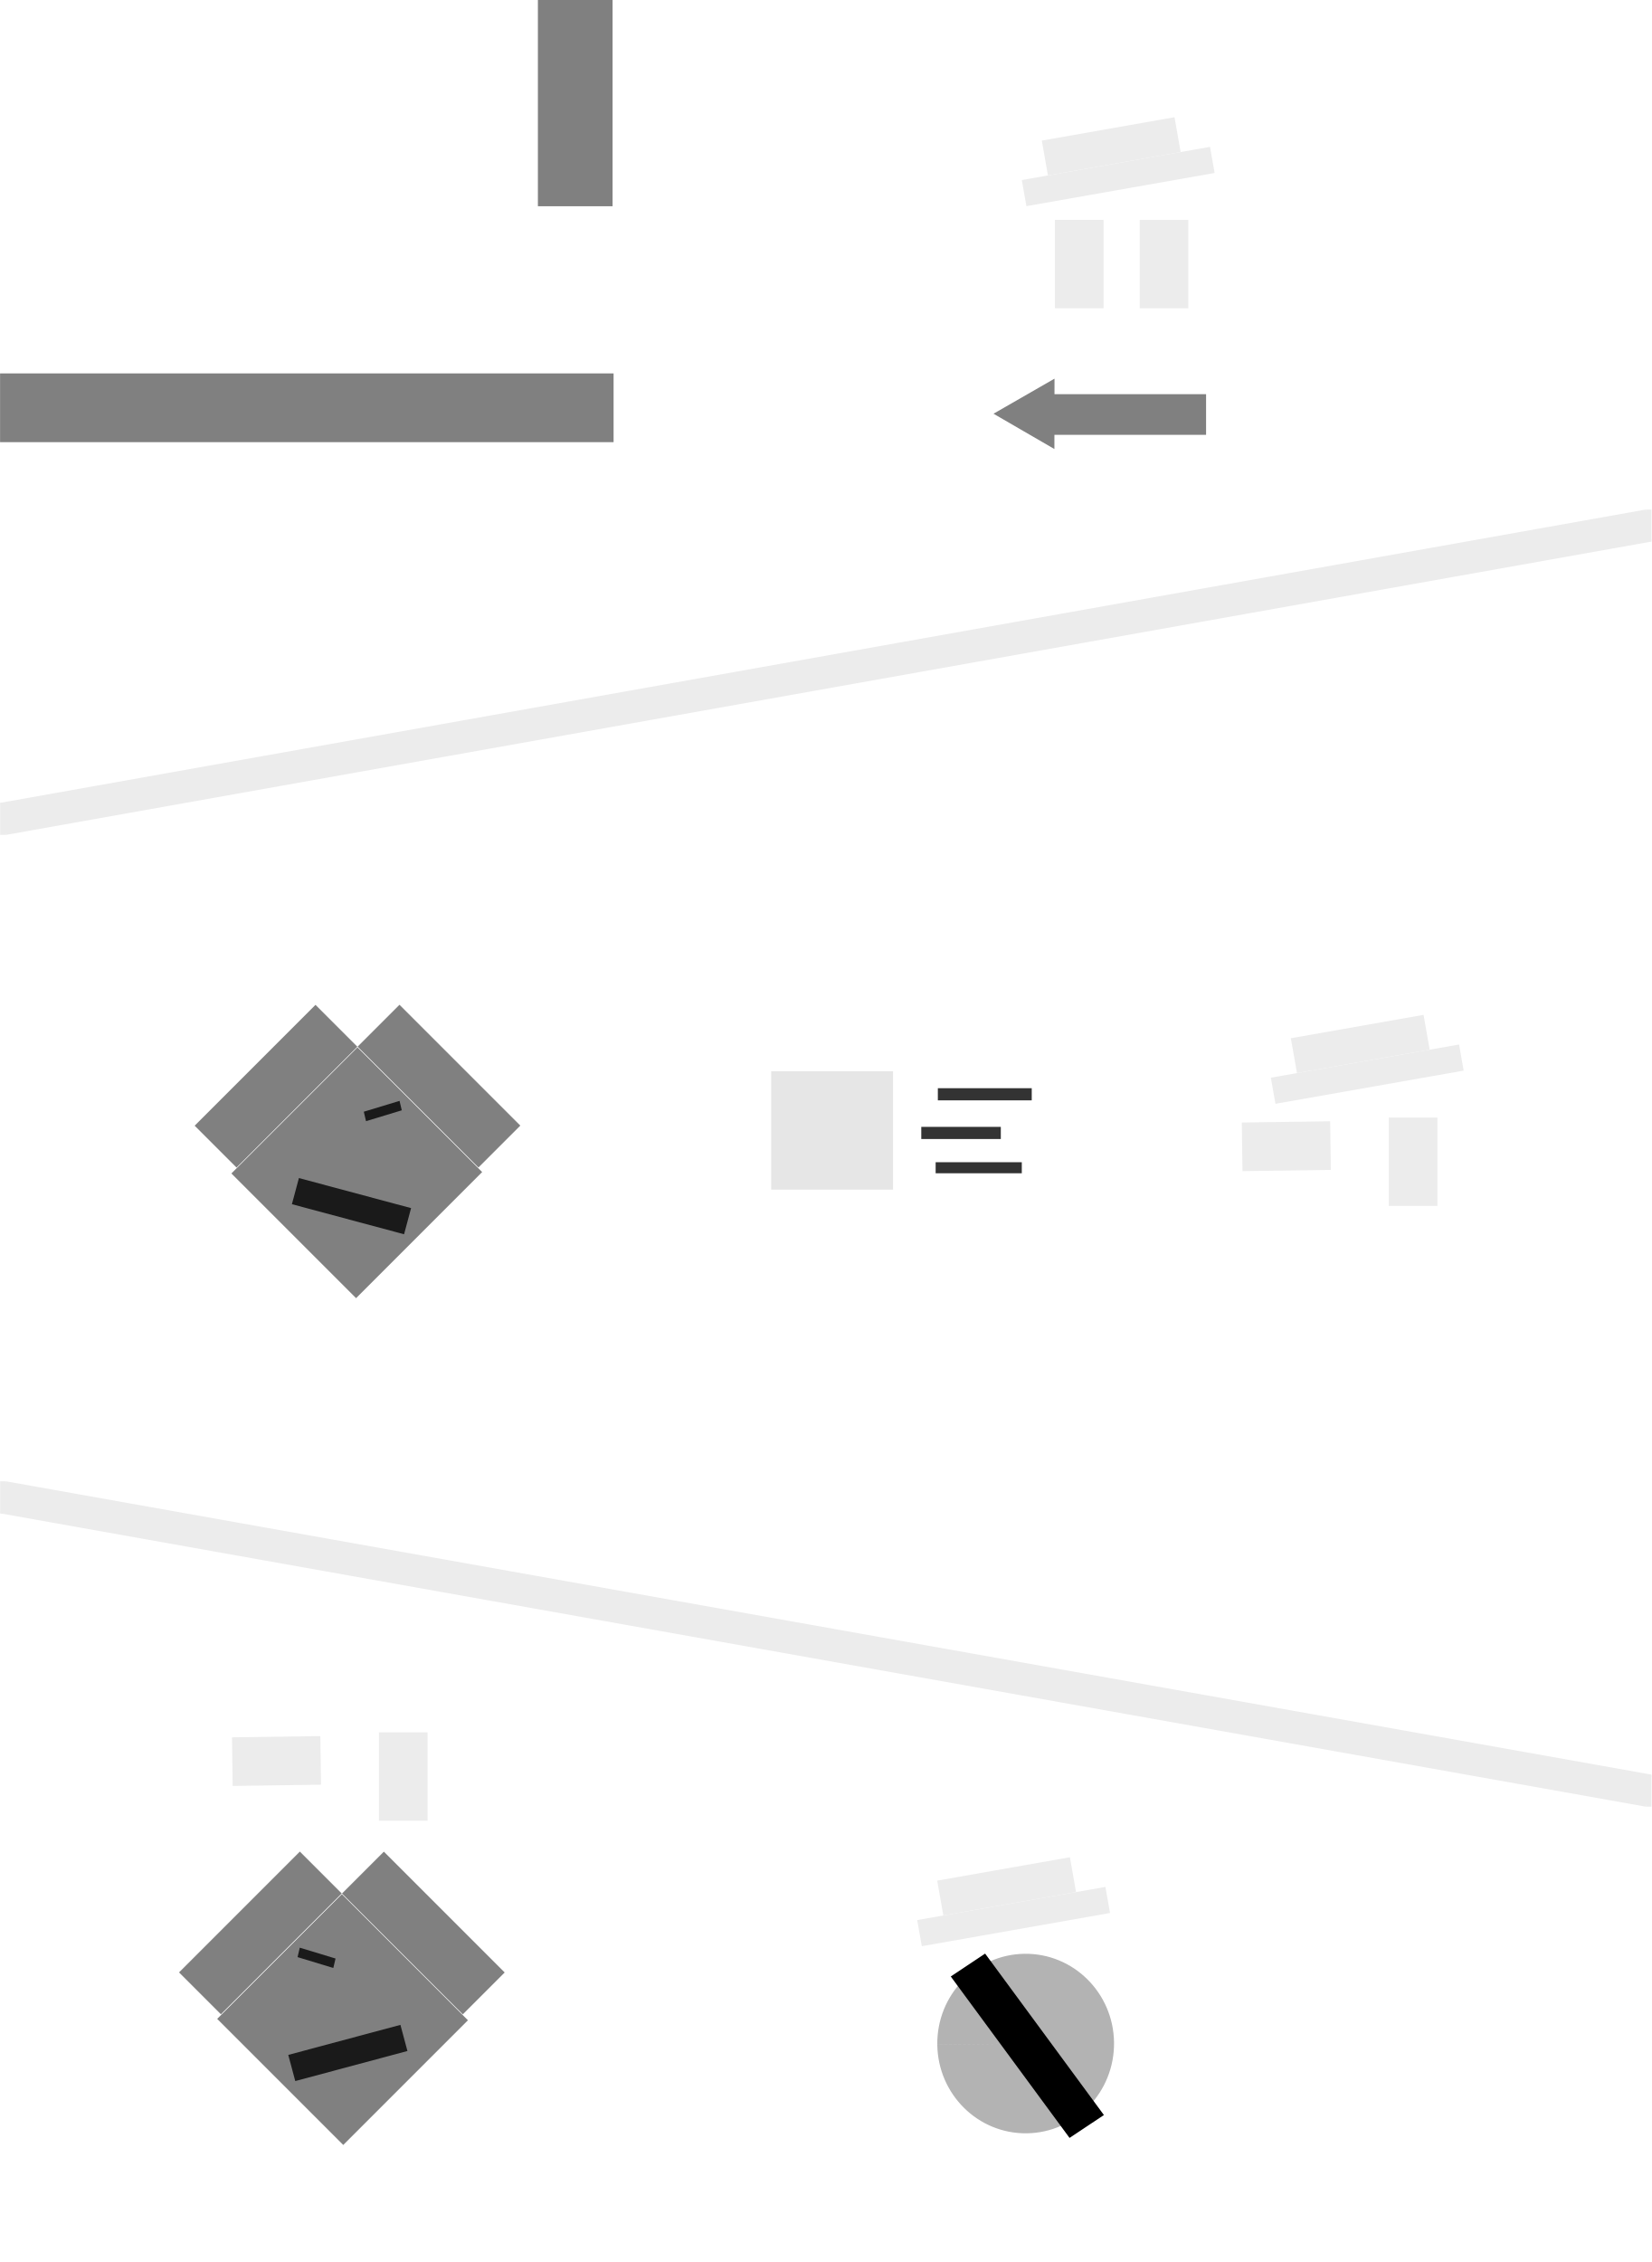
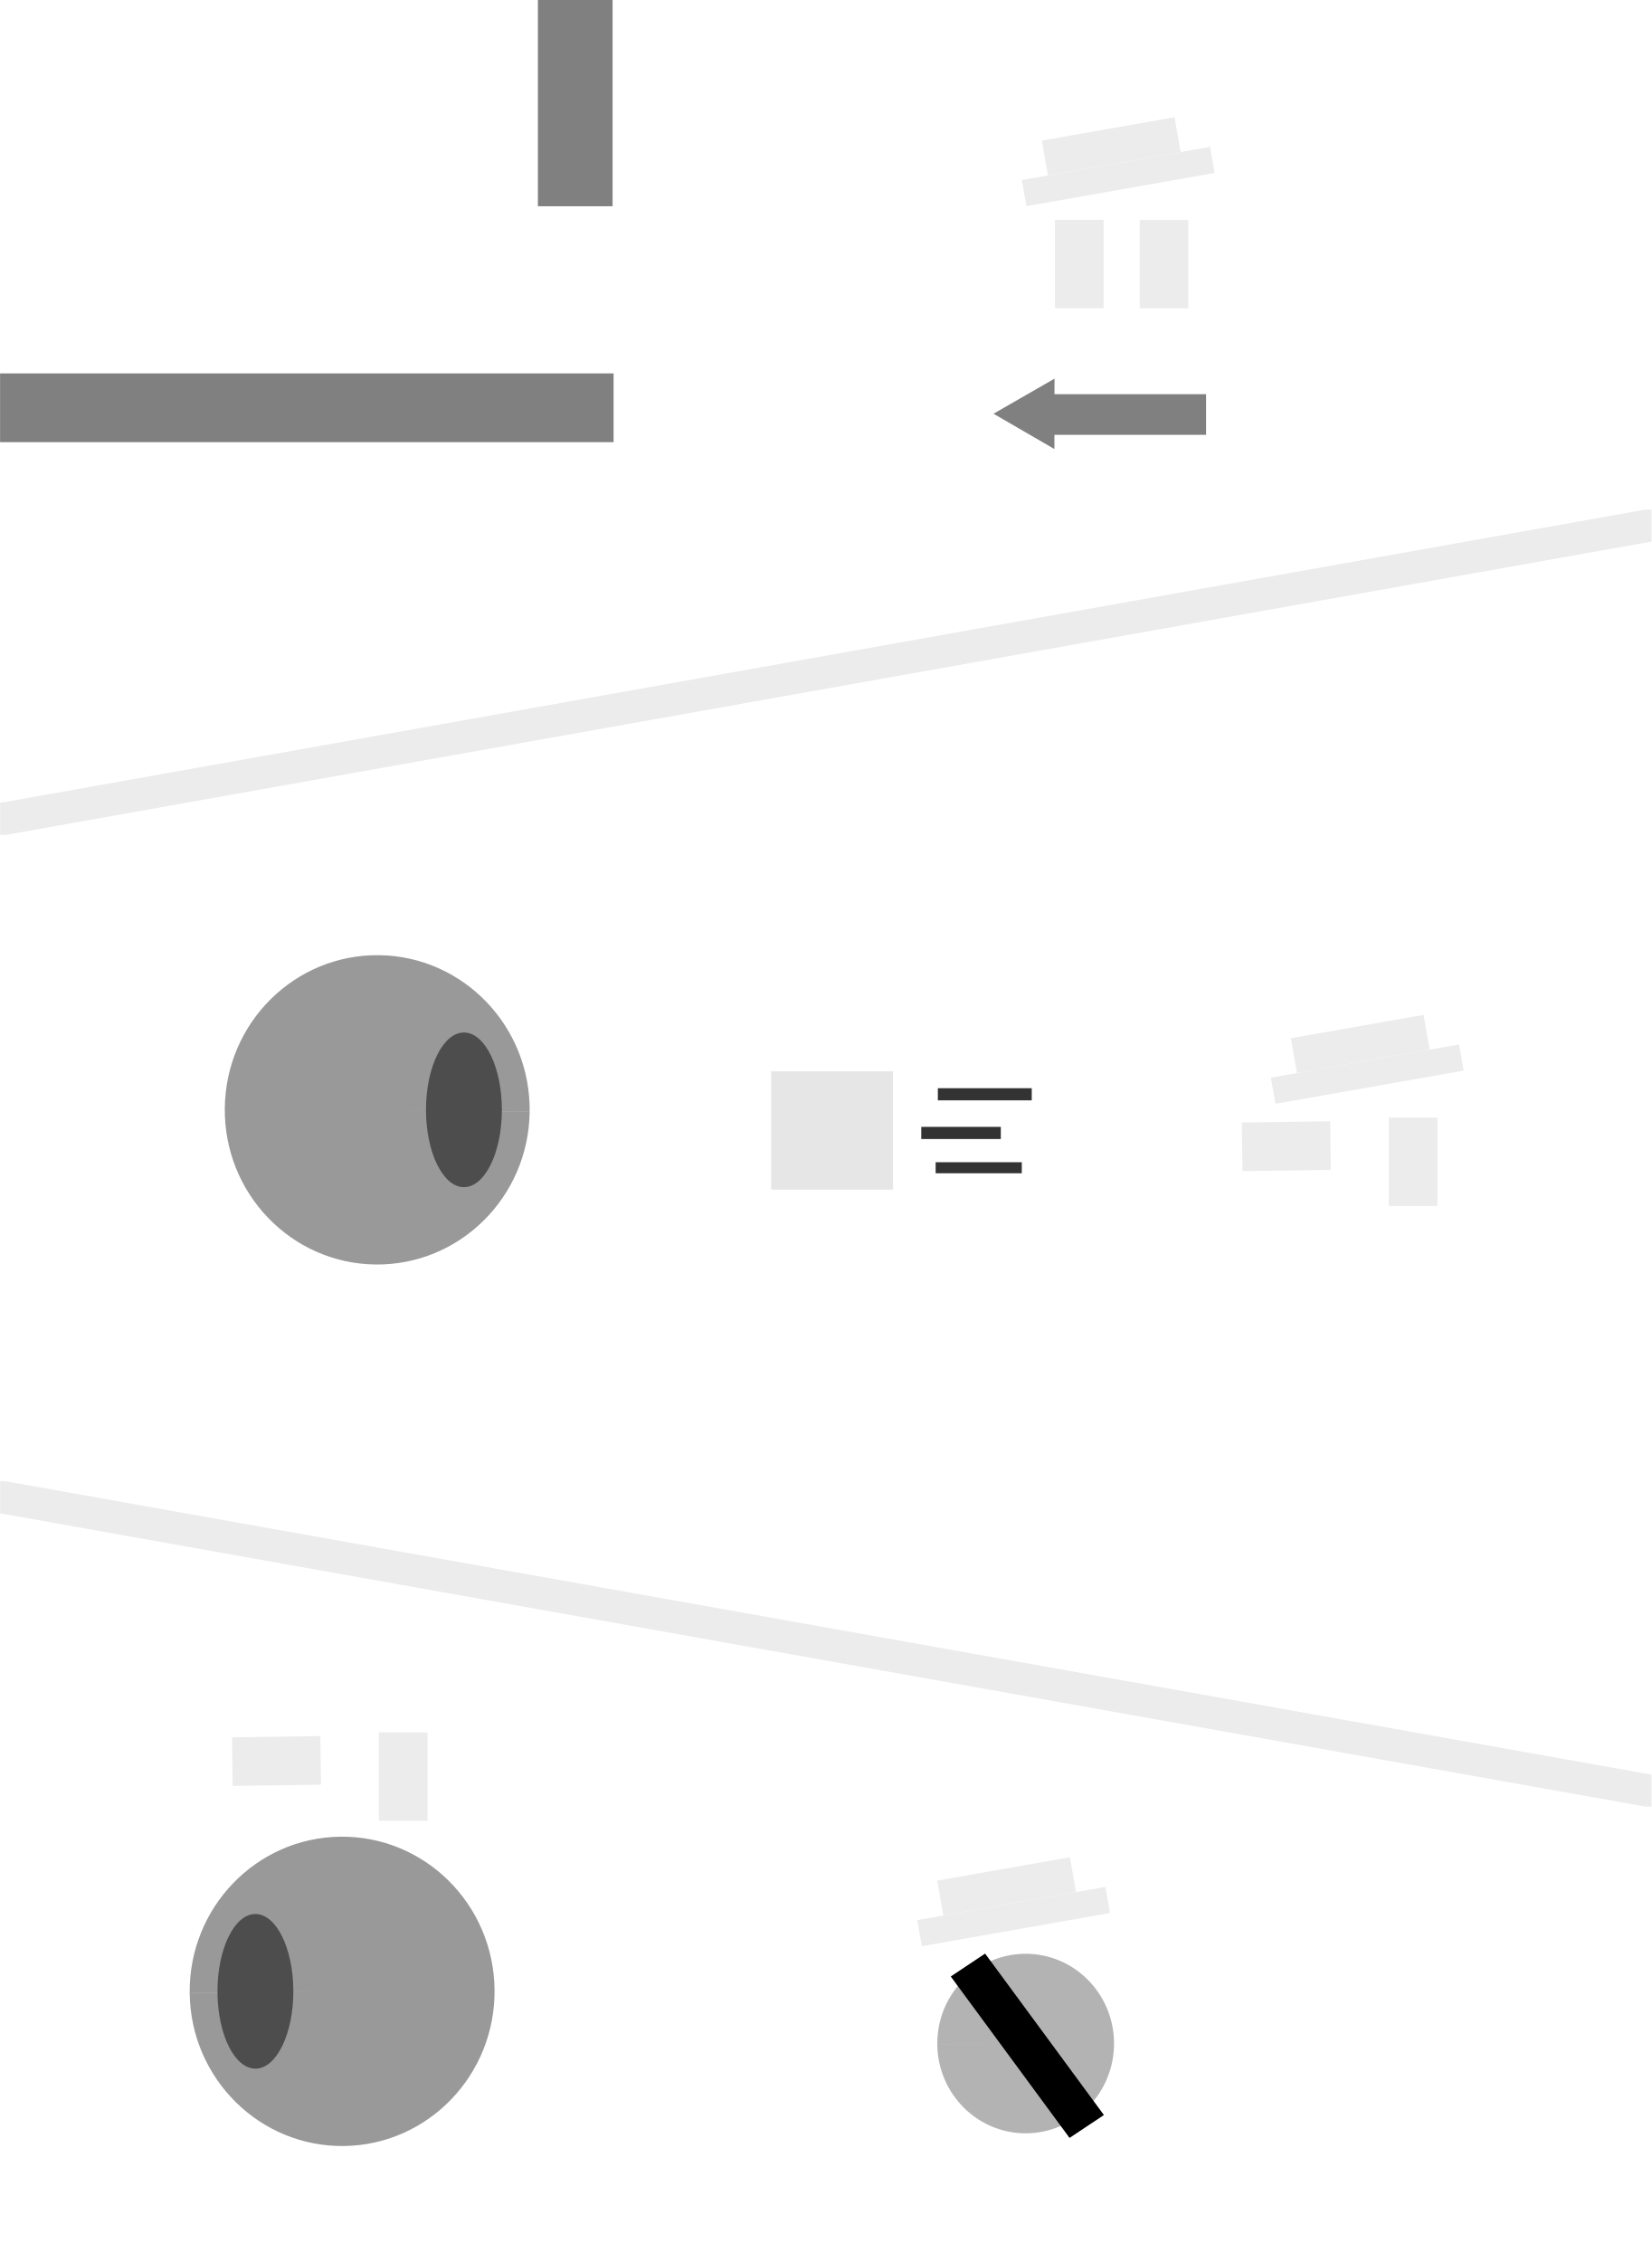
<svg xmlns="http://www.w3.org/2000/svg" width="260" height="356" viewBox="0 0 68.792 94.192" version="1.1" id="svg1">
  <defs id="defs1" />
  <g id="layer1">
    <rect style="display:none;fill:#1a1a1a;stroke-width:0.265" id="rect1" width="68.787" height="94.216" x="0.001" y="6.9828404e-10" />
    <g id="g22" transform="translate(9.720887,72.64095)">
      <g id="g20" transform="translate(-14.9052,-0.1840149)">
        <g id="g45" transform="translate(14.9052,0.1840149)">
          <path style="fill:#b3b3b3;stroke-width:0.265" id="path44" d="m 39.034,85.142 a 3.68,3.738 0 0 1 3.634,-3.784 3.68,3.738 0 0 1 3.726,3.69 3.68,3.738 0 0 1 -3.633,3.785 3.68,3.738 0 0 1 -3.727,-3.689 l 3.68,-0.049 z" transform="translate(-9.720887,-72.64095)" />
          <rect style="fill:#000000;stroke-width:0.409" id="rect44" width="1.719" height="8.346" x="-16.91" y="90.546" transform="matrix(0.8322149,-0.5544531,0.5927119,0.8054145,-9.720887,-72.64095)" />
        </g>
        <g id="g19" transform="rotate(-10,47.0388,3.995411)">
          <rect style="fill:#ececec;stroke-width:0.265" id="rect18" width="5.612" height="1.472" x="43.934" y="5.336" />
          <rect style="fill:#ececec;stroke-width:0.265" id="rect19" width="7.959" height="1.104" x="42.829" y="6.809" />
        </g>
      </g>
-       <g id="g21" transform="matrix(-1,0,0,1,9.031816,0)">
-         <rect style="fill:#808080;stroke-width:0.214" id="rect22" width="2.466" height="7.116" x="-1.276" y="7.584" ry="0" transform="matrix(-0.7071068,0.7071068,0.7071068,0.7071068,0,0)" />
-         <rect style="fill:#808080;stroke-width:0.214" id="rect21" width="2.466" height="7.116" x="5.113" y="1.2" ry="0" transform="rotate(45)" />
-         <rect style="fill:#808080;stroke-width:0.265" id="rect23" width="7.343" height="7.425" x="48.589" y="20.083" transform="rotate(45,43.26826,-40.04239)" />
-         <rect style="fill:#1a1a1a;stroke-width:0.09" id="rect25-8" width="1.556" height="0.404" x="2.605" y="9.938" transform="matrix(0.9568447,-0.2905999,0.2300607,0.9731763,0,0)" />
-         <rect style="fill:#1a1a1a;stroke-width:0.265" id="rect25" width="4.836" height="1.127" x="5.028" y="10.741" transform="rotate(15,-3.946747e-6,5.9204344e-7)" />
-       </g>
      <g id="g17" transform="translate(-41.40335,-9.660782)">
        <rect style="fill:#ececec;stroke-width:0.265" id="rect16" width="2.024" height="3.68" x="47.464" y="9.157" />
        <rect style="fill:#ececec;stroke-width:0.265" id="rect17" width="2.024" height="3.68" x="9.945" y="-44.888" transform="rotate(89.19392)" />
      </g>
+     </g>
+     <g id="g2-8-1" transform="translate(-27.30844,85.93689)">
+       <path style="fill:#999999;stroke-width:0.508" id="path29-8-6" d="m 35.208,-2.935 a 6.349,6.441 0 0 1 6.268,-6.52 6.349,6.441 0 0 1 6.428,6.358 6.349,6.441 0 0 1 -6.266,6.522 6.349,6.441 0 0 1 -6.43,-6.356 l 6.348,-0.084 z" />
+       <path style="fill:#4d4d4d;stroke-width:0.179" id="path24-2-8" d="m 36.365,-2.975 a 1.58,3.22 0 0 1 1.56,-3.26 1.58,3.22 0 0 1 1.6,3.179 A 1.58,3.22 0 0 1 37.965,0.204 1.58,3.22 0 0 1 36.365,-2.974 l 1.58,-0.042 z" />
    </g>
    <g id="g43" transform="translate(10.37148,37.37893)">
      <g id="g33">
        <g id="g30">
          <rect style="fill:#ececec;stroke-width:0.265" id="rect29" width="2.024" height="3.68" x="47.464" y="9.157" />
          <rect style="fill:#ececec;stroke-width:0.265" id="rect30" width="2.024" height="3.68" x="9.945" y="-44.888" transform="rotate(89.19392)" />
        </g>
        <g id="g32" transform="rotate(-10,46.62477,8.727835)">
          <rect style="fill:#ececec;stroke-width:0.265" id="rect31" width="5.612" height="1.472" x="43.934" y="5.336" />
          <rect style="fill:#ececec;stroke-width:0.265" id="rect32" width="7.959" height="1.104" x="42.829" y="6.809" />
        </g>
      </g>
-       <g id="g37">
-         <rect style="fill:#808080;stroke-width:0.214" id="rect33" width="2.466" height="7.116" x="-1.276" y="7.584" ry="0" transform="matrix(-0.7071068,0.7071068,0.7071068,0.7071068,0,0)" />
-         <rect style="fill:#808080;stroke-width:0.214" id="rect34" width="2.466" height="7.116" x="5.113" y="1.2" ry="0" transform="rotate(45)" />
-         <rect style="fill:#808080;stroke-width:0.265" id="rect35" width="7.343" height="7.425" x="48.589" y="20.083" transform="rotate(45,43.26826,-40.04239)" />
-         <rect style="fill:#1a1a1a;stroke-width:0.09" id="rect36" width="1.556" height="0.404" x="2.605" y="9.938" transform="matrix(0.9568447,-0.2905999,0.2300607,0.9731763,0,0)" />
-         <rect style="fill:#1a1a1a;stroke-width:0.265" id="rect37" width="4.836" height="1.127" x="5.028" y="10.741" transform="rotate(15,-3.946747e-6,5.9204344e-7)" />
-       </g>
      <g id="g42">
        <rect style="fill:#e6e6e6;stroke-width:0.162" id="rect38" width="5.075" height="4.928" x="21.744" y="7.231" />
        <g id="g41">
          <rect style="fill:#333333;stroke-width:0.265" id="rect39" width="3.91" height="0.506" x="39.057" y="45.314" transform="translate(-10.37148,-37.37893)" />
          <rect style="fill:#333333;stroke-width:0.265" id="rect40" width="3.312" height="0.506" x="38.367" y="46.924" transform="translate(-10.37148,-37.37893)" />
          <rect style="fill:#333333;stroke-width:0.265" id="rect41" width="3.588" height="0.46" x="38.965" y="48.396" transform="translate(-10.37148,-37.37893)" />
        </g>
+       </g>
+       <g id="g2-8" transform="matrix(-1,0,0,1,46.89422,11.85101)">
+         <path style="fill:#999999;stroke-width:0.508" id="path29-8" d="m 35.208,-2.935 a 6.349,6.441 0 0 1 6.268,-6.52 6.349,6.441 0 0 1 6.428,6.358 6.349,6.441 0 0 1 -6.266,6.522 6.349,6.441 0 0 1 -6.43,-6.356 l 6.348,-0.084 z" />
+         <path style="fill:#4d4d4d;stroke-width:0.179" id="path24-2" d="m 36.365,-2.975 a 1.58,3.22 0 0 1 1.56,-3.26 1.58,3.22 0 0 1 1.6,3.179 A 1.58,3.22 0 0 1 37.965,0.204 1.58,3.22 0 0 1 36.365,-2.974 l 1.58,-0.042 z" />
      </g>
    </g>
    <g id="g15">
      <g id="g14" transform="translate(0.4554136,0.3252954)">
        <rect style="fill:#808080;stroke-width:0.265" id="rect13" width="6.766" height="1.692" x="43.006" y="16.089" />
        <path style="fill:#808080;stroke-width:0.265" id="path13" d="m 43.52,15.342 -0.028,1.465 -0.028,1.465 -1.255,-0.757 -1.255,-0.757 1.283,-0.708 z" transform="rotate(-1,49.21758,18.82568)" />
      </g>
      <g id="g7">
        <g id="g2">
          <rect style="fill:#ececec;stroke-width:0.265" id="rect10-5" width="2.024" height="3.68" x="47.464" y="9.157" />
          <rect style="fill:#ececec;stroke-width:0.265" id="rect10" width="2.024" height="3.68" x="43.934" y="9.155" />
        </g>
        <g id="g1" transform="rotate(-10,46.62477,8.727835)">
          <rect style="fill:#ececec;stroke-width:0.265" id="rect8" width="5.612" height="1.472" x="43.934" y="5.336" />
          <rect style="fill:#ececec;stroke-width:0.265" id="rect9" width="7.959" height="1.104" x="42.829" y="6.809" />
        </g>
      </g>
      <g id="g13">
        <rect style="fill:#808080;stroke-width:0.314" id="rect11" width="25.55" height="2.863" x="0.003" y="15.549" />
        <rect style="fill:#808080;stroke-width:0.264" id="rect12" width="3.11" height="8.588" x="22.401" y="0" />
      </g>
    </g>
    <g id="g8">
      <g id="g6" transform="matrix(1,0,0,-1,-2.1782692e-7,94.86173)">
        <rect style="fill:#ececec;stroke-width:0.28" id="rect4" width="69.615" height="1.355" x="-5.46" y="31.352" ry="0" transform="matrix(0.9844859,-0.1754638,0.1718502,0.9851231,0,0)" />
        <rect style="fill:#ececec;stroke-width:0.265" id="rect5" width="0.23" height="1.288" x="68.546" y="19.632" ry="0" rx="0" />
        <rect style="fill:#ececec;stroke-width:0.265" id="rect6" width="0.242" height="1.334" x="0.006" y="31.845" ry="0" rx="0" />
      </g>
      <g id="g3" transform="translate(0,1.5875)">
        <rect style="fill:#ececec;stroke-width:0.28" id="rect2" width="69.615" height="1.355" x="-5.46" y="31.352" ry="0" transform="matrix(0.9844859,-0.1754638,0.1718502,0.9851231,0,0)" />
        <rect style="fill:#ececec;stroke-width:0.265" id="rect3" width="0.23" height="1.288" x="68.546" y="19.632" ry="0" rx="0" />
        <rect style="fill:#ececec;stroke-width:0.265" id="rect3-8" width="0.242" height="1.334" x="0.006" y="31.845" ry="0" rx="0" />
      </g>
    </g>
  </g>
</svg>
